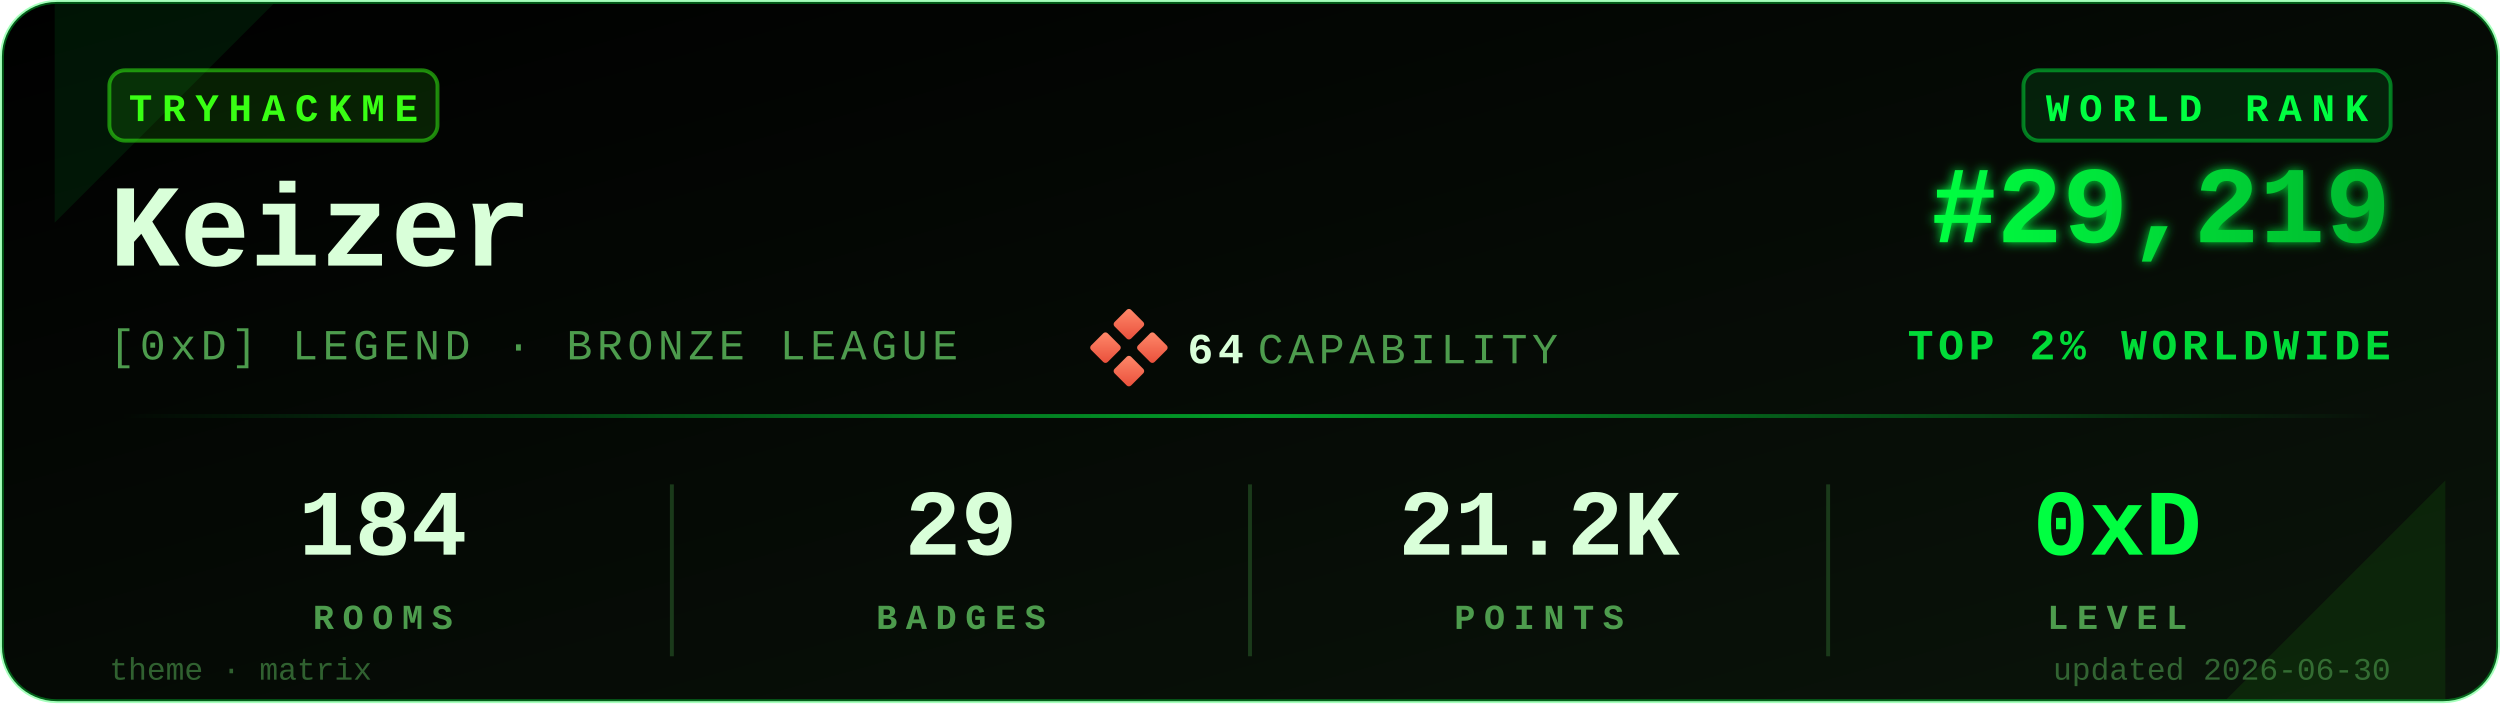
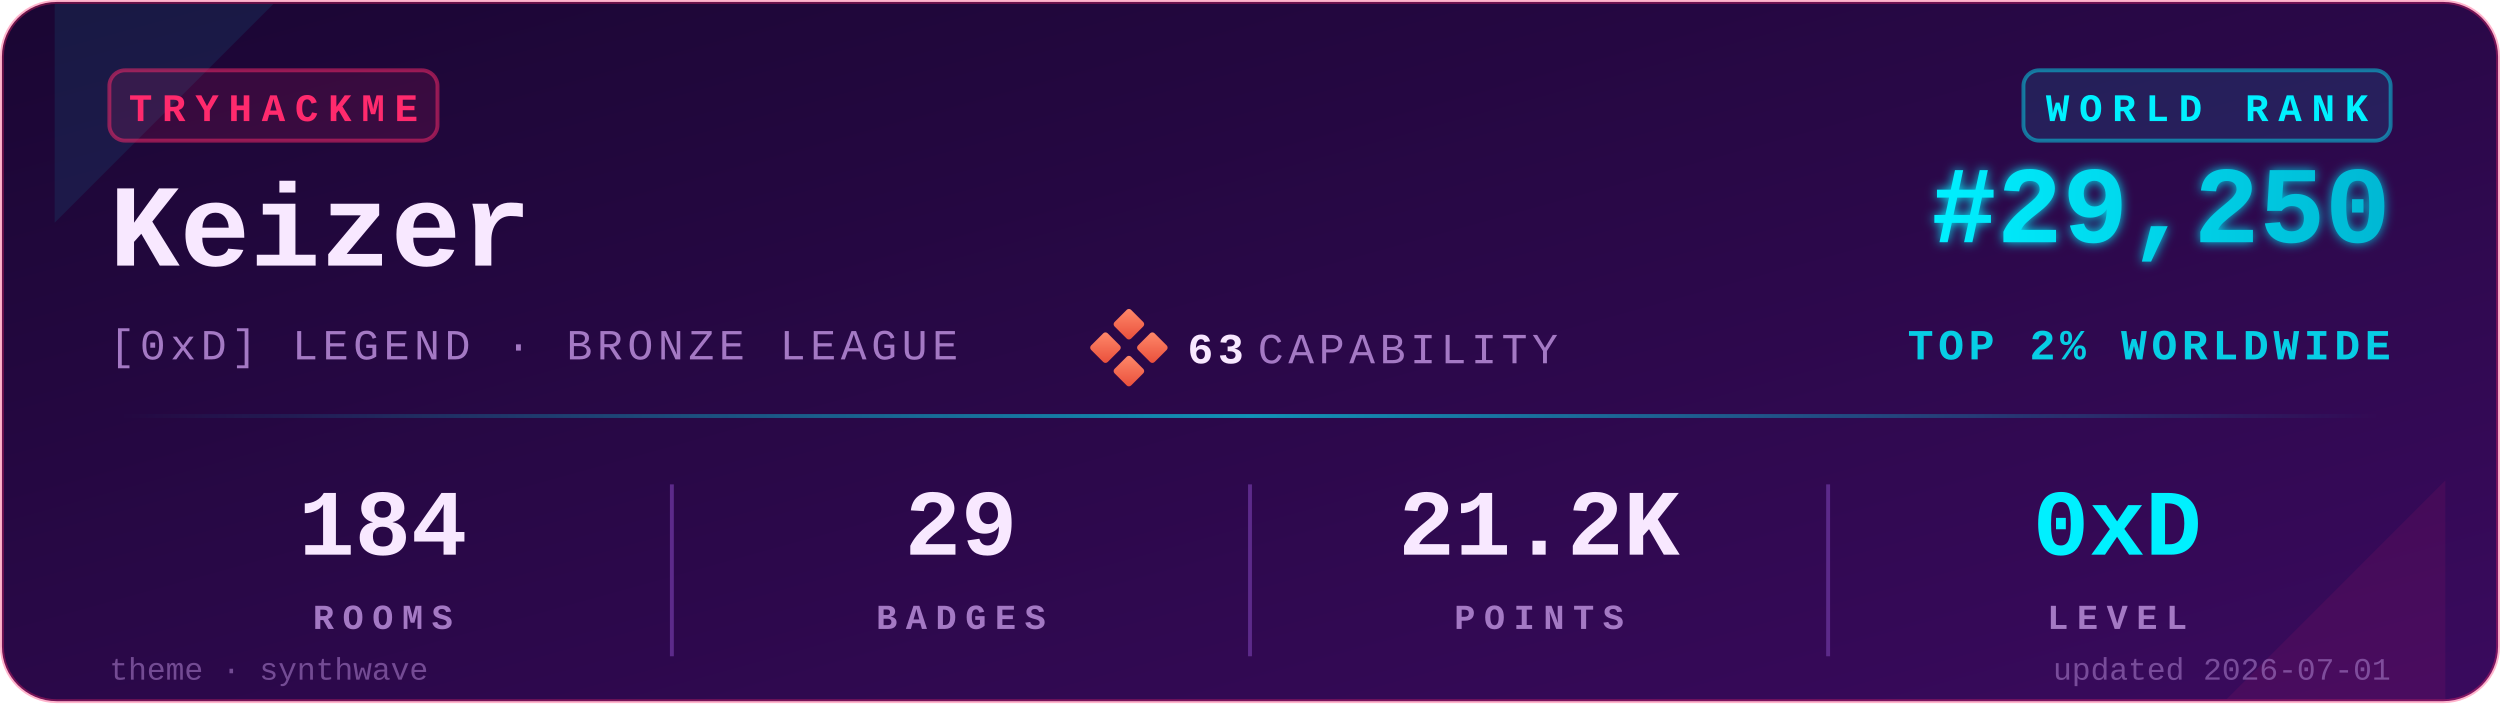
<svg xmlns="http://www.w3.org/2000/svg" viewBox="0 0 640 180" width="640" height="180" role="img" aria-label="TryHackMe stats for Keizer">
  <defs>
    <linearGradient id="bgGrad" x1="0" y1="0" x2="1" y2="1">
-       <stop offset="0%" stop-color="#000000" />
-       <stop offset="100%" stop-color="#0a140a" />
+       <stop offset="0%" stop-color="#1a0633" />
+       <stop offset="100%" stop-color="#3a0a5e" />
    </linearGradient>
    <linearGradient id="rankGrad" x1="0" y1="0" x2="1" y2="0">
-       <stop offset="0%" stop-color="#00FF41" />
-       <stop offset="100%" stop-color="#00B82E" />
+       <stop offset="0%" stop-color="#00F0FF" />
+       <stop offset="100%" stop-color="#00B8D4" />
    </linearGradient>
    <linearGradient id="accentGrad" x1="0" y1="0" x2="1" y2="0">
-       <stop offset="0%" stop-color="#00FF41" stop-opacity="0" />
-       <stop offset="50%" stop-color="#00FF41" stop-opacity="0.6" />
-       <stop offset="100%" stop-color="#00FF41" stop-opacity="0" />
+       <stop offset="0%" stop-color="#00F0FF" stop-opacity="0" />
+       <stop offset="50%" stop-color="#00F0FF" stop-opacity="0.6" />
+       <stop offset="100%" stop-color="#00F0FF" stop-opacity="0" />
    </linearGradient>
    <linearGradient id="capGrad" x1="0" y1="0" x2="1" y2="1">
      <stop offset="0%" stop-color="#ff8a6b" />
      <stop offset="100%" stop-color="#e94e3a" />
    </linearGradient>
    <filter id="glow" x="-20%" y="-20%" width="140%" height="140%">
      <feGaussianBlur stdDeviation="1.4" result="b" />
      <feMerge>
        <feMergeNode in="b" />
        <feMergeNode in="SourceGraphic" />
      </feMerge>
    </filter>
  </defs>
-   <rect x="0.5" y="0.5" width="639" height="179" rx="14" ry="14" fill="url(#bgGrad)" stroke="#00FF41" stroke-opacity="0.35" stroke-width="1" />
-   <path d="M 14,1 L 70,1 L 14,57 Z" fill="#00FF41" opacity="0.08" />
-   <path d="M 626,179 L 570,179 L 626,123 Z" fill="#39FF14" opacity="0.08" />
+   <rect x="0.5" y="0.5" width="639" height="179" rx="14" ry="14" fill="url(#bgGrad)" stroke="#FF2A6D" stroke-opacity="0.35" stroke-width="1" />
+   <path d="M 14,1 L 70,1 L 14,57 Z" fill="#00F0FF" opacity="0.08" />
+   <path d="M 626,179 L 570,179 L 626,123 Z" fill="#FF2A6D" opacity="0.08" />
  <g transform="translate(28,18)">
-     <rect x="0" y="0" width="84" height="18" rx="4" ry="4" fill="#39FF14" fill-opacity="0.12" stroke="#39FF14" stroke-opacity="0.5" />
-     <text x="42" y="13" fill="#39FF14" font-family="ui-monospace,'SF Mono','Menlo','Cascadia Code','Consolas','Liberation Mono',monospace" font-size="10" font-weight="700" letter-spacing="2.5" text-anchor="middle">TRYHACKME</text>
+     <rect x="0" y="0" width="84" height="18" rx="4" ry="4" fill="#FF2A6D" fill-opacity="0.12" stroke="#FF2A6D" stroke-opacity="0.5" />
+     <text x="42" y="13" fill="#FF2A6D" font-family="ui-monospace,'SF Mono','Menlo','Cascadia Code','Consolas','Liberation Mono',monospace" font-size="10" font-weight="700" letter-spacing="2.5" text-anchor="middle">TRYHACKME</text>
  </g>
-   <text x="28" y="68" fill="#D9FFD9" font-family="ui-monospace,'SF Mono','Menlo','Cascadia Code','Consolas','Liberation Mono',monospace" font-size="30" font-weight="700">Keizer</text>
-   <text x="28" y="92" fill="#4D9C4D" font-family="ui-monospace,'SF Mono','Menlo','Cascadia Code','Consolas','Liberation Mono',monospace" font-size="11" font-weight="500" letter-spacing="1.2">[0xD] LEGEND · BRONZE LEAGUE</text>
+   <text x="28" y="68" fill="#F8E8FF" font-family="ui-monospace,'SF Mono','Menlo','Cascadia Code','Consolas','Liberation Mono',monospace" font-size="30" font-weight="700">Keizer</text>
+   <text x="28" y="92" fill="#A479C4" font-family="ui-monospace,'SF Mono','Menlo','Cascadia Code','Consolas','Liberation Mono',monospace" font-size="11" font-weight="500" letter-spacing="1.2">[0xD] LEGEND · BRONZE LEAGUE</text>
  <g transform="translate(280,80)">
    <rect x="6" y="0" width="6" height="6" rx="0.8" fill="url(#capGrad)" transform="rotate(45 9 3)" />
    <rect x="0" y="6" width="6" height="6" rx="0.8" fill="url(#capGrad)" transform="rotate(45 3 9)" />
    <rect x="12" y="6" width="6" height="6" rx="0.8" fill="url(#capGrad)" transform="rotate(45 15 9)" />
    <rect x="6" y="12" width="6" height="6" rx="0.8" fill="url(#capGrad)" transform="rotate(45 9 15)" />
-     <text x="24" y="13" fill="#D9FFD9" font-family="ui-monospace,'SF Mono','Menlo','Cascadia Code','Consolas','Liberation Mono',monospace" font-size="11" font-weight="700" letter-spacing="1.2">64</text>
-     <text x="42" y="13" fill="#4D9C4D" font-family="ui-monospace,'SF Mono','Menlo','Cascadia Code','Consolas','Liberation Mono',monospace" font-size="11" font-weight="500" letter-spacing="1.2">CAPABILITY</text>
+     <text x="24" y="13" fill="#F8E8FF" font-family="ui-monospace,'SF Mono','Menlo','Cascadia Code','Consolas','Liberation Mono',monospace" font-size="11" font-weight="700" letter-spacing="1.2">63</text>
+     <text x="42" y="13" fill="#A479C4" font-family="ui-monospace,'SF Mono','Menlo','Cascadia Code','Consolas','Liberation Mono',monospace" font-size="11" font-weight="500" letter-spacing="1.2">CAPABILITY</text>
  </g>
  <g transform="translate(612,18)">
-     <rect x="-94" y="0" width="94" height="18" rx="4" ry="4" fill="#00FF41" fill-opacity="0.10" stroke="#00FF41" stroke-opacity="0.45" />
-     <text x="-47" y="13" fill="#00FF41" font-family="ui-monospace,'SF Mono','Menlo','Cascadia Code','Consolas','Liberation Mono',monospace" font-size="10" font-weight="700" letter-spacing="2.5" text-anchor="middle">WORLD RANK</text>
+     <rect x="-94" y="0" width="94" height="18" rx="4" ry="4" fill="#00F0FF" fill-opacity="0.10" stroke="#00F0FF" stroke-opacity="0.45" />
+     <text x="-47" y="13" fill="#00F0FF" font-family="ui-monospace,'SF Mono','Menlo','Cascadia Code','Consolas','Liberation Mono',monospace" font-size="10" font-weight="700" letter-spacing="2.5" text-anchor="middle">WORLD RANK</text>
  </g>
-   <text x="612" y="62" fill="url(#rankGrad)" font-family="ui-monospace,'SF Mono','Menlo','Cascadia Code','Consolas','Liberation Mono',monospace" font-size="28" font-weight="700" text-anchor="end" filter="url(#glow)">#29,219</text>
-   <text x="612" y="92" fill="#00FF41" fill-opacity="0.85" font-family="ui-monospace,'SF Mono','Menlo','Cascadia Code','Consolas','Liberation Mono',monospace" font-size="11" font-weight="600" letter-spacing="1.2" text-anchor="end">TOP 2% WORLDWIDE</text>
+   <text x="612" y="62" fill="url(#rankGrad)" font-family="ui-monospace,'SF Mono','Menlo','Cascadia Code','Consolas','Liberation Mono',monospace" font-size="28" font-weight="700" text-anchor="end" filter="url(#glow)">#29,250</text>
+   <text x="612" y="92" fill="#00F0FF" fill-opacity="0.85" font-family="ui-monospace,'SF Mono','Menlo','Cascadia Code','Consolas','Liberation Mono',monospace" font-size="11" font-weight="600" letter-spacing="1.2" text-anchor="end">TOP 2% WORLDWIDE</text>
  <rect x="28" y="106" width="584" height="1" fill="url(#accentGrad)" />
  <g font-family="ui-monospace,'SF Mono','Menlo','Cascadia Code','Consolas','Liberation Mono',monospace" text-anchor="middle">
-     <text x="98" y="142" fill="#D9FFD9" font-size="24" font-weight="700">184</text>
-     <text x="98" y="161" fill="#4D9C4D" font-size="9" font-weight="600" letter-spacing="2.2">ROOMS</text>
-     <text x="246" y="142" fill="#D9FFD9" font-size="24" font-weight="700">29</text>
-     <text x="246" y="161" fill="#4D9C4D" font-size="9" font-weight="600" letter-spacing="2.2">BADGES</text>
-     <text x="394" y="142" fill="#D9FFD9" font-size="24" font-weight="700">21.2K</text>
-     <text x="394" y="161" fill="#4D9C4D" font-size="9" font-weight="600" letter-spacing="2.2">POINTS</text>
-     <text x="542" y="142" fill="#00FF41" font-size="24" font-weight="700">0xD</text>
-     <text x="542" y="161" fill="#4D9C4D" font-size="9" font-weight="600" letter-spacing="2.2">LEVEL</text>
+     <text x="98" y="142" fill="#F8E8FF" font-size="24" font-weight="700">184</text>
+     <text x="98" y="161" fill="#A479C4" font-size="9" font-weight="600" letter-spacing="2.2">ROOMS</text>
+     <text x="246" y="142" fill="#F8E8FF" font-size="24" font-weight="700">29</text>
+     <text x="246" y="161" fill="#A479C4" font-size="9" font-weight="600" letter-spacing="2.2">BADGES</text>
+     <text x="394" y="142" fill="#F8E8FF" font-size="24" font-weight="700">21.2K</text>
+     <text x="394" y="161" fill="#A479C4" font-size="9" font-weight="600" letter-spacing="2.2">POINTS</text>
+     <text x="542" y="142" fill="#00F0FF" font-size="24" font-weight="700">0xD</text>
+     <text x="542" y="161" fill="#A479C4" font-size="9" font-weight="600" letter-spacing="2.2">LEVEL</text>
  </g>
-   <line x1="172" y1="124" x2="172" y2="168" stroke="#1a3a1a" stroke-width="1" />
-   <line x1="320" y1="124" x2="320" y2="168" stroke="#1a3a1a" stroke-width="1" />
-   <line x1="468" y1="124" x2="468" y2="168" stroke="#1a3a1a" stroke-width="1" />
-   <text x="28" y="174" fill="#4D9C4D" fill-opacity="0.6" font-family="ui-monospace,'SF Mono','Menlo','Cascadia Code','Consolas','Liberation Mono',monospace" font-size="8" font-weight="500">theme · matrix</text>
-   <text x="612" y="174" fill="#4D9C4D" fill-opacity="0.6" font-family="ui-monospace,'SF Mono','Menlo','Cascadia Code','Consolas','Liberation Mono',monospace" font-size="8" font-weight="500" text-anchor="end">updated 2026-06-30</text>
+   <line x1="172" y1="124" x2="172" y2="168" stroke="#5C2A8A" stroke-width="1" />
+   <line x1="320" y1="124" x2="320" y2="168" stroke="#5C2A8A" stroke-width="1" />
+   <line x1="468" y1="124" x2="468" y2="168" stroke="#5C2A8A" stroke-width="1" />
+   <text x="28" y="174" fill="#A479C4" fill-opacity="0.6" font-family="ui-monospace,'SF Mono','Menlo','Cascadia Code','Consolas','Liberation Mono',monospace" font-size="8" font-weight="500">theme · synthwave</text>
+   <text x="612" y="174" fill="#A479C4" fill-opacity="0.6" font-family="ui-monospace,'SF Mono','Menlo','Cascadia Code','Consolas','Liberation Mono',monospace" font-size="8" font-weight="500" text-anchor="end">updated 2026-07-01</text>
</svg>
